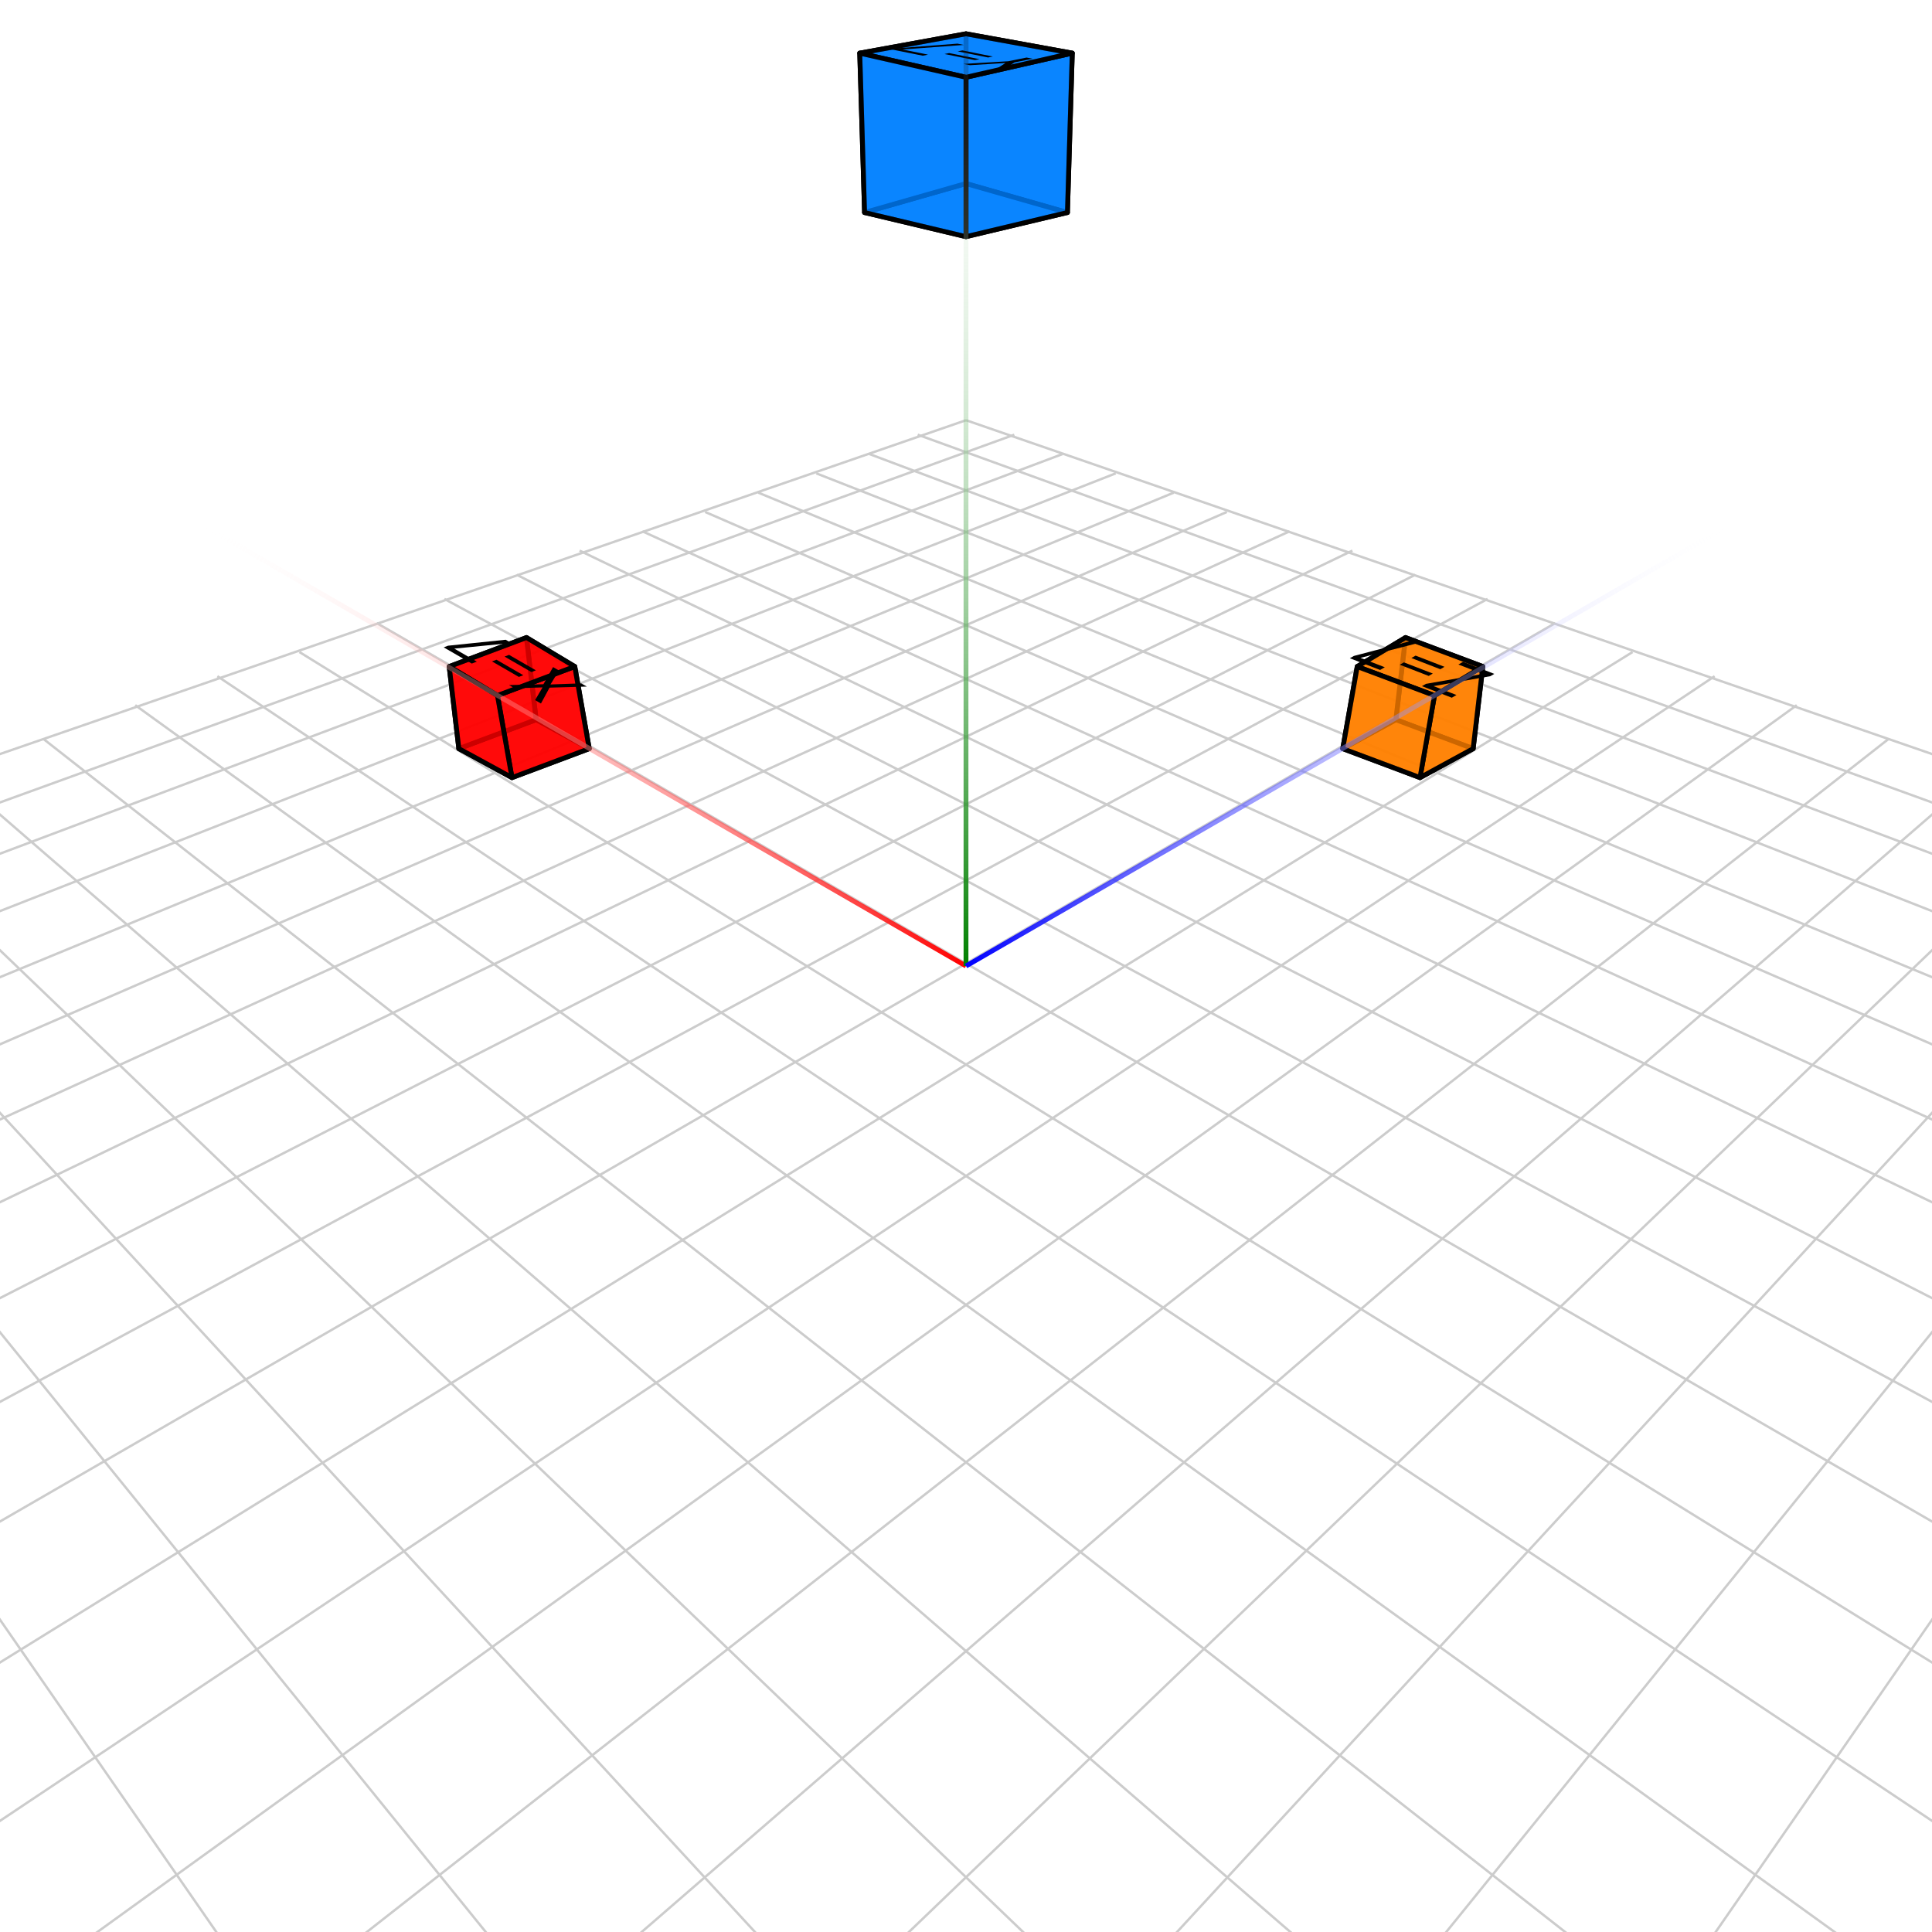
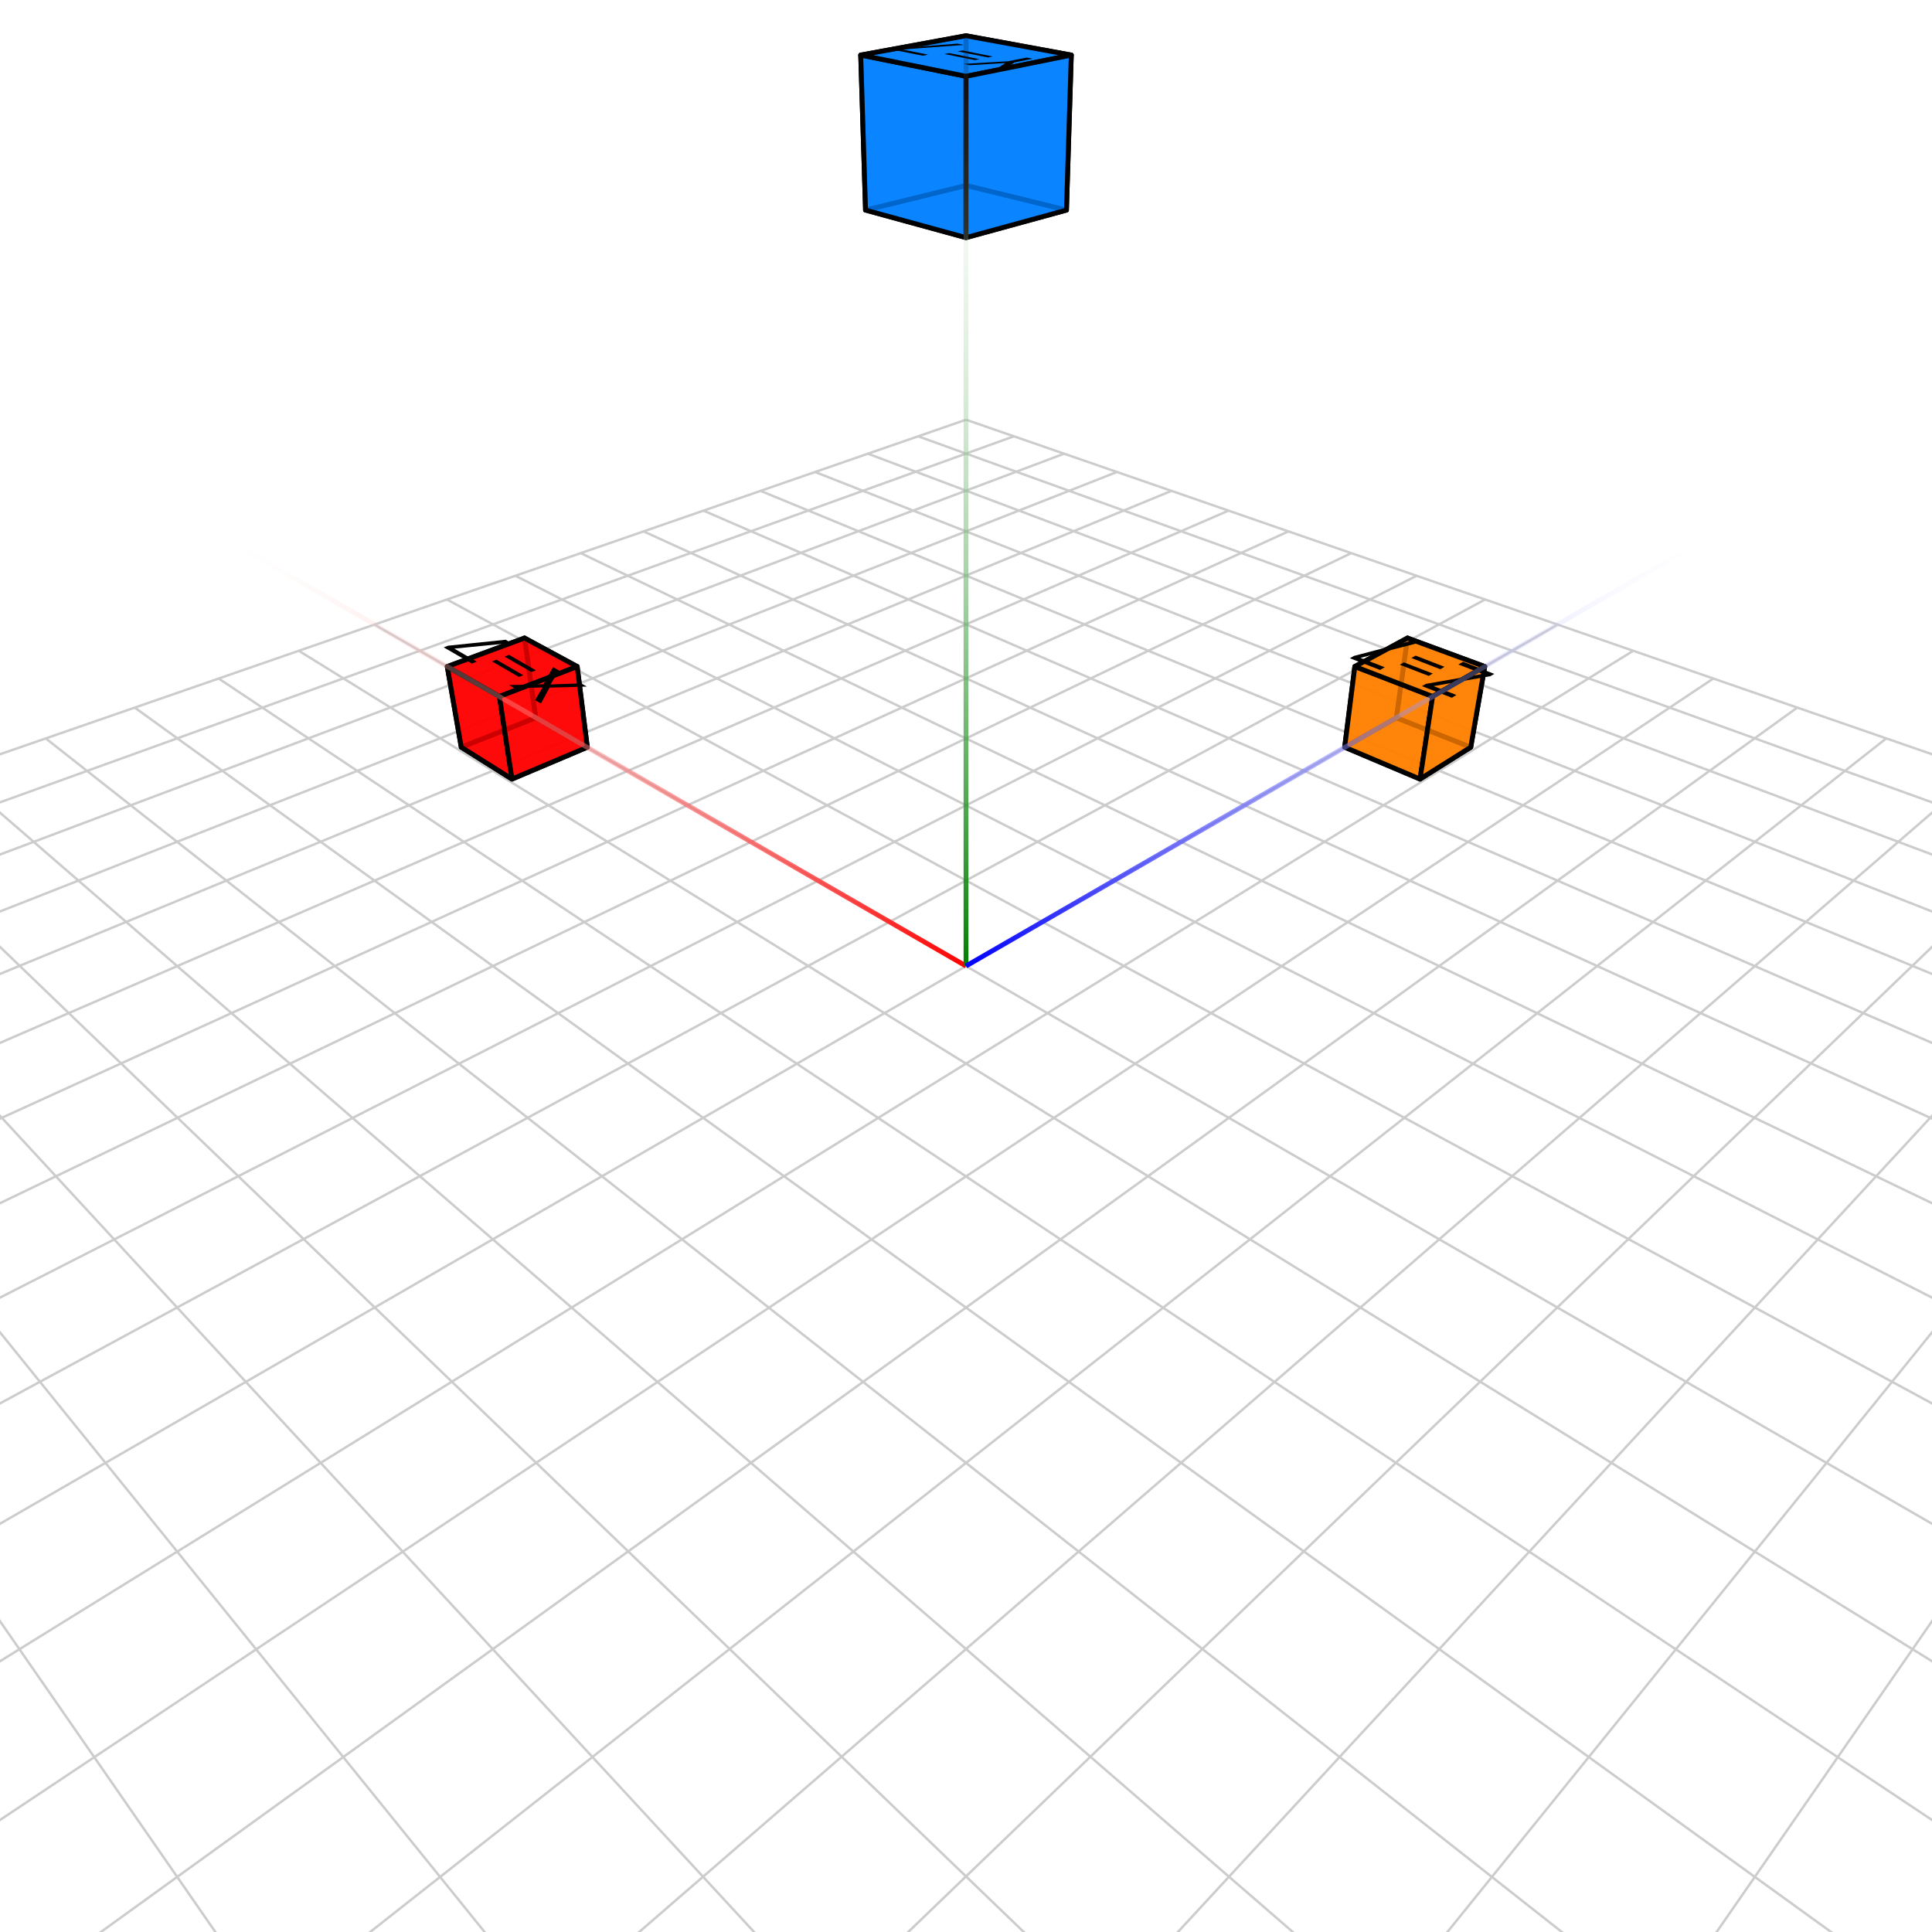
<svg xmlns="http://www.w3.org/2000/svg" width="400" height="400" viewBox="-200 -200 400 400">
  <rect x="-200" y="-200" width="400" height="400" fill="white" />
  <g stroke="#ccc" stroke-width="0.5">
-     <line x1="0" y1="566" x2="327" y2="0" />
-     <line x1="0" y1="566" x2="-327" y2="0" />
-     <line x1="-45" y1="489" x2="300" y2="-9" />
-     <line x1="45" y1="489" x2="-300" y2="-9" />
-     <line x1="-82" y1="424" x2="276" y2="-18" />
-     <line x1="82" y1="424" x2="-276" y2="-18" />
-     <line x1="-113" y1="370" x2="252" y2="-26" />
-     <line x1="113" y1="370" x2="-252" y2="-26" />
-     <line x1="-140" y1="323" x2="231" y2="-33" />
-     <line x1="140" y1="323" x2="-231" y2="-33" />
-     <line x1="-163" y1="283" x2="210" y2="-40" />
-     <line x1="163" y1="283" x2="-210" y2="-40" />
-     <line x1="-184" y1="247" x2="191" y2="-47" />
-     <line x1="184" y1="247" x2="-191" y2="-47" />
-     <line x1="-202" y1="216" x2="172" y2="-54" />
-     <line x1="202" y1="216" x2="-172" y2="-54" />
-     <line x1="-218" y1="189" x2="155" y2="-60" />
-     <line x1="218" y1="189" x2="-155" y2="-60" />
-     <line x1="-232" y1="164" x2="138" y2="-65" />
-     <line x1="232" y1="164" x2="-138" y2="-65" />
-     <line x1="-245" y1="141" x2="122" y2="-71" />
-     <line x1="245" y1="141" x2="-122" y2="-71" />
-     <line x1="-257" y1="121" x2="108" y2="-76" />
-     <line x1="257" y1="121" x2="-108" y2="-76" />
-     <line x1="-267" y1="103" x2="93" y2="-81" />
-     <line x1="267" y1="103" x2="-93" y2="-81" />
-     <line x1="-277" y1="86" x2="80" y2="-86" />
-     <line x1="277" y1="86" x2="-80" y2="-86" />
-     <line x1="-286" y1="71" x2="67" y2="-90" />
-     <line x1="286" y1="71" x2="-67" y2="-90" />
-     <line x1="-294" y1="57" x2="54" y2="-94" />
-     <line x1="294" y1="57" x2="-54" y2="-94" />
-     <line x1="-301" y1="44" x2="43" y2="-98" />
-     <line x1="301" y1="44" x2="-43" y2="-98" />
-     <line x1="-308" y1="31" x2="31" y2="-102" />
-     <line x1="308" y1="31" x2="-31" y2="-102" />
-     <line x1="-315" y1="20" x2="20" y2="-106" />
-     <line x1="315" y1="20" x2="-20" y2="-106" />
-     <line x1="-321" y1="10" x2="10" y2="-110" />
-     <line x1="321" y1="10" x2="-10" y2="-110" />
-     <line x1="-327" y1="0" x2="0" y2="-113" />
-     <line x1="327" y1="0" x2="0" y2="-113" />
+     <line x1="0" y1="565.7" x2="326.6" y2="0" />
+     <line x1="0" y1="565.7" x2="-326.6" y2="0" />
+     <line x1="-44.5" y1="488.5" x2="300.3" y2="-9.1" />
+     <line x1="44.5" y1="488.5" x2="-300.3" y2="-9.1" />
+     <line x1="-81.6" y1="424.3" x2="275.6" y2="-17.7" />
+     <line x1="81.6" y1="424.3" x2="-275.6" y2="-17.7" />
+     <line x1="-113.1" y1="369.9" x2="252.4" y2="-25.7" />
+     <line x1="113.1" y1="369.9" x2="-252.4" y2="-25.7" />
+     <line x1="-140" y1="323.2" x2="230.5" y2="-33.3" />
+     <line x1="140" y1="323.2" x2="-230.5" y2="-33.3" />
+     <line x1="-163.3" y1="282.8" x2="210" y2="-40.4" />
+     <line x1="163.3" y1="282.8" x2="-210" y2="-40.4" />
+     <line x1="-183.7" y1="247.5" x2="190.5" y2="-47.1" />
+     <line x1="183.7" y1="247.5" x2="-190.5" y2="-47.1" />
+     <line x1="-201.7" y1="216.3" x2="172.1" y2="-53.5" />
+     <line x1="201.7" y1="216.3" x2="-172.1" y2="-53.5" />
+     <line x1="-217.7" y1="188.6" x2="154.7" y2="-59.5" />
+     <line x1="217.7" y1="188.6" x2="-154.7" y2="-59.5" />
+     <line x1="-232.1" y1="163.8" x2="138.2" y2="-65.3" />
+     <line x1="232.1" y1="163.8" x2="-138.2" y2="-65.3" />
+     <line x1="-244.9" y1="141.4" x2="122.5" y2="-70.7" />
+     <line x1="244.9" y1="141.4" x2="-122.5" y2="-70.7" />
+     <line x1="-256.6" y1="121.2" x2="107.5" y2="-75.9" />
+     <line x1="256.6" y1="121.2" x2="-107.5" y2="-75.9" />
+     <line x1="-267.2" y1="102.9" x2="93.3" y2="-80.8" />
+     <line x1="267.2" y1="102.9" x2="-93.3" y2="-80.8" />
+     <line x1="-276.9" y1="86.1" x2="79.8" y2="-85.5" />
+     <line x1="276.9" y1="86.1" x2="-79.8" y2="-85.5" />
+     <line x1="-285.8" y1="70.7" x2="66.8" y2="-90" />
+     <line x1="285.8" y1="70.7" x2="-66.8" y2="-90" />
+     <line x1="-293.9" y1="56.6" x2="54.4" y2="-94.3" />
+     <line x1="293.9" y1="56.6" x2="-54.4" y2="-94.3" />
+     <line x1="-301.5" y1="43.5" x2="42.6" y2="-98.4" />
+     <line x1="301.5" y1="43.5" x2="-42.6" y2="-98.4" />
+     <line x1="-308.5" y1="31.4" x2="31.3" y2="-102.3" />
+     <line x1="308.5" y1="31.4" x2="-31.3" y2="-102.3" />
+     <line x1="-314.9" y1="20.2" x2="20.4" y2="-106.1" />
+     <line x1="314.9" y1="20.2" x2="-20.4" y2="-106.1" />
+     <line x1="-321" y1="9.8" x2="10" y2="-109.7" />
+     <line x1="321" y1="9.8" x2="-10" y2="-109.7" />
+     <line x1="-326.6" y1="0" x2="0" y2="-113.1" />
+     <line x1="326.6" y1="0" x2="0" y2="-113.1" />
  </g>
  <g stroke="#000" stroke-width="1" stroke-linecap="round" stroke-linejoin="round">
-     <polygon fill="rgba(255,128,0,0.8)" points="105,-45 107,-62 91,-68 89,-51" />
-     <polygon fill="rgba(255,128,0,0.8)" points="94,-39 78,-45 89,-51 105,-45" />
-     <polygon fill="rgba(255,128,0,0.8)" points="78,-45 81,-62 91,-68 89,-51" />
-     <polygon fill="rgba(255,128,0,0.8)" points="94,-39 97,-56 107,-62 105,-45" />
-     <polygon fill="rgba(255,128,0,0.8)" points="97,-56 81,-62 91,-68 107,-62" />
-     <polygon fill="rgba(255,128,0,0.8)" points="94,-39 78,-45 81,-62 97,-56" />
-     <polygon fill="rgba(0,128,255,0.8)" points="21,-156 22,-189 0,-193 0,-162" />
-     <polygon fill="rgba(255,0,0,0.8)" points="-78,-45 -81,-62 -91,-68 -89,-51" />
-     <polygon fill="rgba(255,0,0,0.8)" points="-94,-39 -105,-45 -89,-51 -78,-45" />
-     <polygon fill="rgba(255,0,0,0.8)" points="-105,-45 -107,-62 -91,-68 -89,-51" />
-     <polygon fill="rgba(255,0,0,0.8)" points="-94,-39 -97,-56 -81,-62 -78,-45" />
-     <polygon fill="rgba(255,0,0,0.8)" points="-97,-56 -107,-62 -91,-68 -81,-62" />
-     <polygon fill="rgba(0,128,255,0.8)" points="0,-151 -21,-156 0,-162 21,-156" />
-     <polygon fill="rgba(0,128,255,0.8)" points="-21,-156 -22,-189 0,-193 0,-162" />
-     <polygon fill="rgba(0,128,255,0.8)" points="0,-151 0,-184 22,-189 21,-156" />
-     <polygon fill="rgba(0,128,255,0.8)" points="0,-184 -22,-189 0,-193 22,-189" />
-     <polygon fill="rgba(255,0,0,0.8)" points="-94,-39 -105,-45 -107,-62 -97,-56" />
-     <polygon fill="rgba(0,128,255,0.8)" points="0,-151 -21,-156 -22,-189 0,-184" />
+     <polygon fill="rgba(255,0,0,0.8)" points="-94,-38.7 -104.5,-45.3 -89.1,-51.4 -78.4,-45.3" />
+     <polygon fill="rgba(255,128,0,0.8)" points="94,-38.7 78.4,-45.3 89.1,-51.4 104.5,-45.3" />
+     <polygon fill="rgba(255,0,0,0.8)" points="-78.4,-45.3 -80.5,-62 -91.4,-67.9 -89.1,-51.4" />
+     <polygon fill="rgba(255,0,0,0.8)" points="-104.5,-45.3 -107.4,-62 -91.4,-67.9 -89.1,-51.4" />
+     <polygon fill="rgba(255,128,0,0.8)" points="104.5,-45.3 107.4,-62 91.4,-67.9 89.1,-51.4" />
+     <polygon fill="rgba(255,128,0,0.8)" points="78.4,-45.3 80.5,-62 91.4,-67.9 89.1,-51.4" />
+     <polygon fill="rgba(255,0,0,0.8)" points="-94,-38.7 -104.5,-45.3 -107.4,-62 -96.6,-55.8" />
+     <polygon fill="rgba(255,0,0,0.8)" points="-96.6,-55.8 -107.4,-62 -91.4,-67.9 -80.5,-62" />
+     <polygon fill="rgba(255,0,0,0.8)" points="-94,-38.7 -96.6,-55.8 -80.5,-62 -78.4,-45.3" />
+     <polygon fill="rgba(255,128,0,0.8)" points="94,-38.7 78.4,-45.3 80.5,-62 96.6,-55.8" />
+     <polygon fill="rgba(255,128,0,0.8)" points="96.6,-55.8 80.5,-62 91.4,-67.9 107.4,-62" />
+     <polygon fill="rgba(255,128,0,0.8)" points="94,-38.7 96.6,-55.8 107.4,-62 104.5,-45.3" />
+     <polygon fill="rgba(0,128,255,0.8)" points="20.8,-156.5 21.8,-188.6 0,-192.6 0,-161.6" />
+     <polygon fill="rgba(0,128,255,0.8)" points="0,-150.8 -20.8,-156.5 0,-161.6 20.8,-156.5" />
+     <polygon fill="rgba(0,128,255,0.8)" points="-20.8,-156.5 -21.8,-188.6 0,-192.6 0,-161.6" />
+     <polygon fill="rgba(0,128,255,0.8)" points="0,-150.8 -20.8,-156.5 -21.8,-188.6 0,-184.2" />
+     <polygon fill="rgba(0,128,255,0.8)" points="0,-184.2 -21.8,-188.6 0,-192.6 21.8,-188.6" />
+     <polygon fill="rgba(0,128,255,0.8)" points="0,-150.8 0,-184.2 21.8,-188.6 20.8,-156.5" />
  </g>
  <g font-family="sans-serif" font-size="14" text-anchor="middle" dominant-baseline="central" transform="matrix(-0.8650945 -0.4994626 0.9320238 -0.3608464 -93.98832 -61.90998)">
    <text x="0" y="0" fill="rgba(0,0,0,1)">X=7</text>
  </g>
  <g font-family="sans-serif" font-size="14" text-anchor="middle" dominant-baseline="central" transform="matrix(-0.9799846 -0.1973701 0.9799846 -0.1973701 0 -188.4685)">
    <text x="0" y="0" fill="rgba(0,0,0,1)">Y=7</text>
  </g>
  <g font-family="sans-serif" font-size="14" text-anchor="middle" dominant-baseline="central" transform="matrix(-0.9320238 -0.3608464 0.8650945 -0.4994626 93.98832 -61.90998)">
    <text x="0" y="0" fill="rgba(0,0,0,1)">Z=7</text>
  </g>
  <g stroke-width="1">
    <defs>
-       <linearGradient id="axis-grad-0" x1="0" y1="0" x2="-490" y2="-283" gradientUnits="userSpaceOnUse">
+       <linearGradient id="axis-grad-0" x1="0" y1="0" x2="-489.9" y2="-282.8" gradientUnits="userSpaceOnUse">
        <stop offset="0%" stop-color="red" />
        <stop offset="32.258%" stop-color="rgba(255,255,255,0)" />
        <stop offset="100%" stop-color="rgba(255,255,255,0)" />
      </linearGradient>
-       <linearGradient id="axis-grad-1" x1="0" y1="0" x2="0" y2="-566" gradientUnits="userSpaceOnUse">
+       <linearGradient id="axis-grad-1" x1="0" y1="0" x2="0" y2="-565.7" gradientUnits="userSpaceOnUse">
        <stop offset="0%" stop-color="green" />
        <stop offset="34.483%" stop-color="rgba(255,255,255,0)" />
        <stop offset="100%" stop-color="rgba(255,255,255,0)" />
      </linearGradient>
-       <linearGradient id="axis-grad-2" x1="0" y1="0" x2="490" y2="-283" gradientUnits="userSpaceOnUse">
+       <linearGradient id="axis-grad-2" x1="0" y1="0" x2="489.9" y2="-282.8" gradientUnits="userSpaceOnUse">
        <stop offset="0%" stop-color="blue" />
        <stop offset="32.258%" stop-color="rgba(255,255,255,0)" />
        <stop offset="100%" stop-color="rgba(255,255,255,0)" />
      </linearGradient>
    </defs>
-     <line x1="0" y1="0" x2="-490" y2="-283" stroke="url(#axis-grad-0)" />
-     <line x1="0" y1="0" x2="0" y2="-566" stroke="url(#axis-grad-1)" />
-     <line x1="0" y1="0" x2="490" y2="-283" stroke="url(#axis-grad-2)" />
+     <line x1="0" y1="0" x2="-489.9" y2="-282.8" stroke="url(#axis-grad-0)" />
+     <line x1="0" y1="0" x2="0" y2="-565.7" stroke="url(#axis-grad-1)" />
+     <line x1="0" y1="0" x2="489.9" y2="-282.8" stroke="url(#axis-grad-2)" />
  </g>
</svg>
